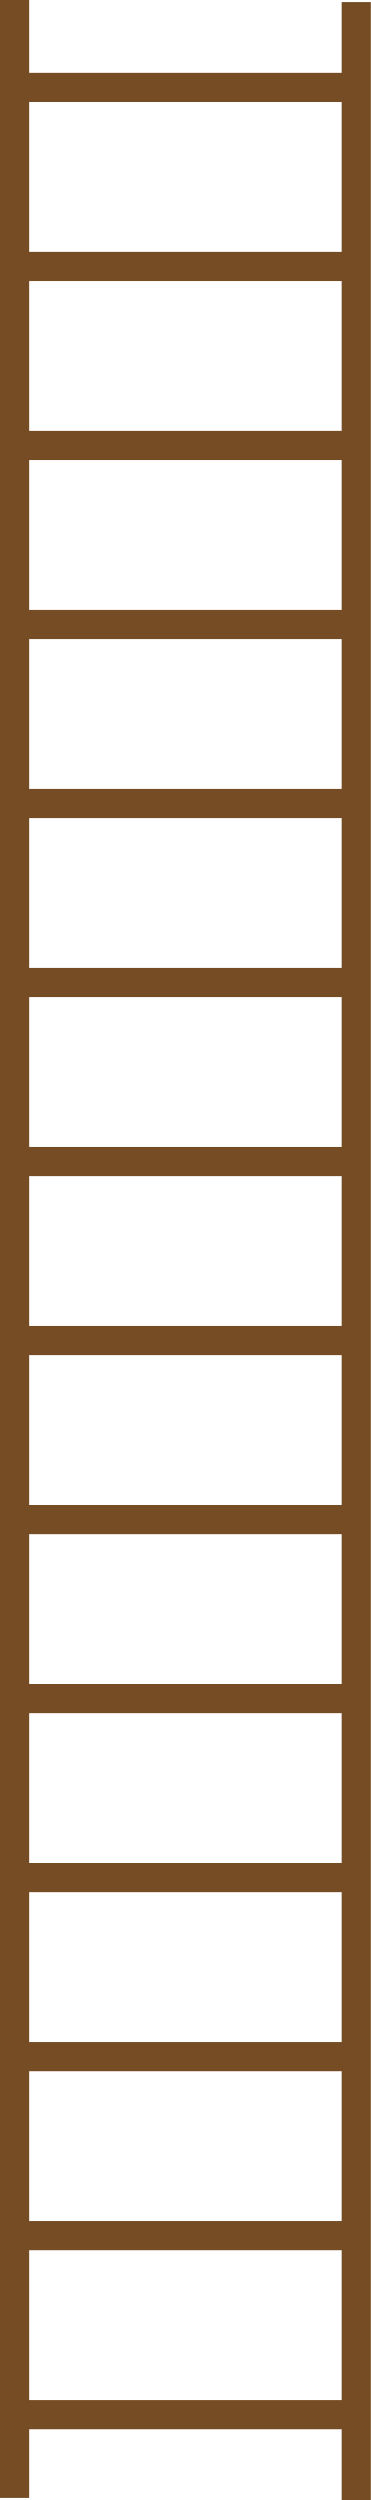
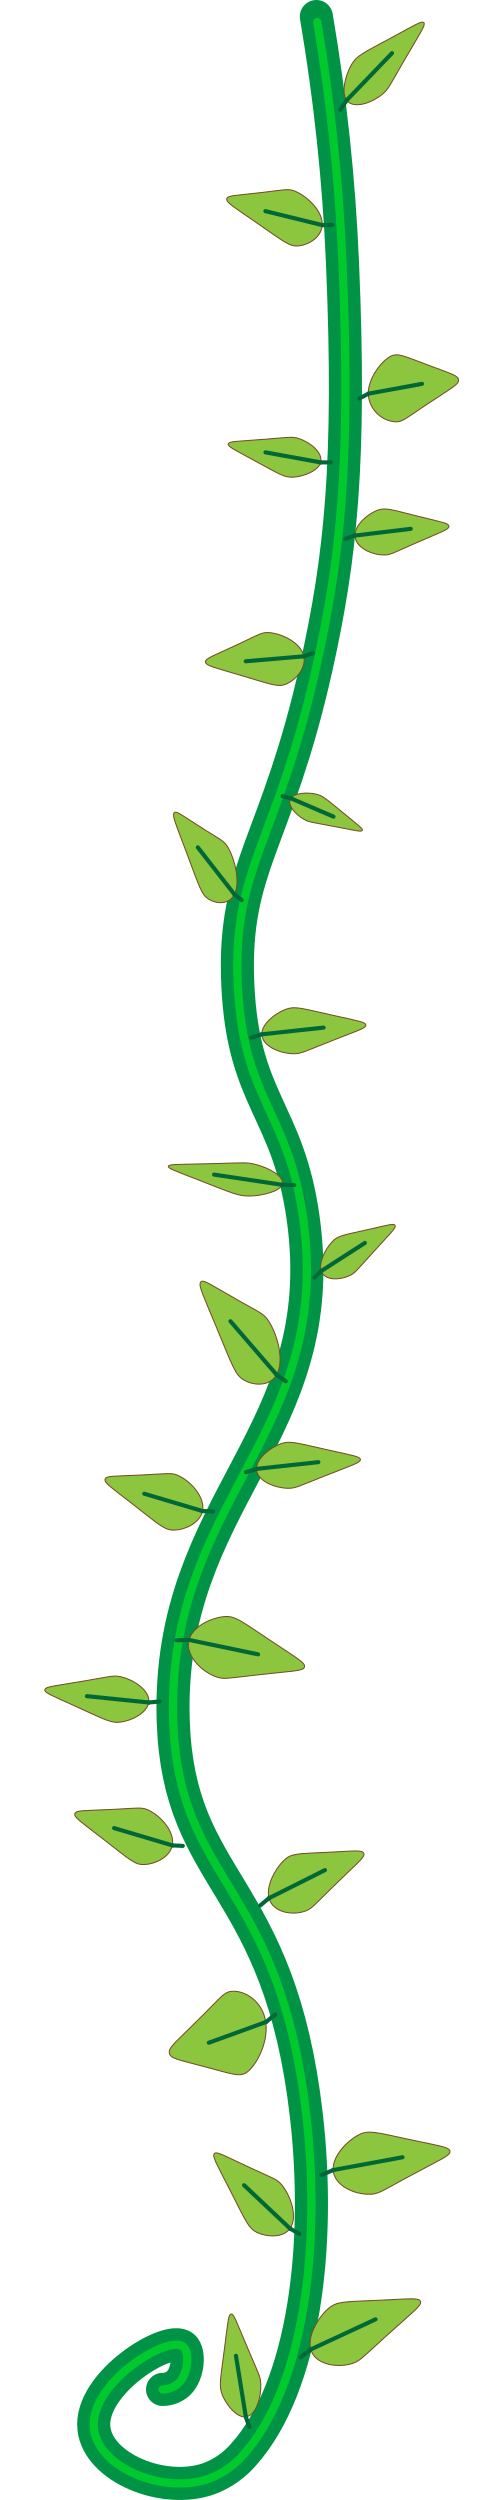
- <svg xmlns="http://www.w3.org/2000/svg" viewBox="0 0 89 600">
+ <svg xmlns="http://www.w3.org/2000/svg" viewBox="0 0 120 604.54">
  <defs>
-     <style>.cls-1{fill:none;stroke:#754c24;stroke-miterlimit:10;stroke-width:7px;}</style>
+     <style>.cls-1,.cls-2,.cls-3,.cls-5{fill:none;}.cls-2{stroke:#009245;stroke-width:8px;}.cls-2,.cls-3,.cls-5{stroke-linecap:round;}.cls-2,.cls-3,.cls-4,.cls-5{stroke-miterlimit:10;}.cls-3{stroke:#00c92d;stroke-width:2px;}.cls-4{fill:#8cc63f;stroke:#754c24;stroke-width:0.25px;}.cls-5{stroke:#006837;}</style>
  </defs>
  <g id="Layer_2" data-name="Layer 2">
-     <g id="Layer_1-2" data-name="Layer 1">
-       <line class="cls-1" x1="3.5" x2="3.5" y2="599.5" />
-       <line class="cls-1" x1="85.5" y1="0.5" x2="85.5" y2="600" />
-       <line class="cls-1" x1="3.5" y1="20.98" x2="85.5" y2="20.98" />
-       <line class="cls-1" x1="3.5" y1="63.95" x2="85.5" y2="63.95" />
-       <line class="cls-1" x1="6" y1="106.91" x2="88" y2="106.91" />
-       <line class="cls-1" x1="6" y1="149.88" x2="88" y2="149.88" />
-       <line class="cls-1" x1="3" y1="192.84" x2="85" y2="192.84" />
-       <line class="cls-1" x1="3" y1="235.8" x2="85" y2="235.8" />
-       <line class="cls-1" x1="3" y1="278.77" x2="85" y2="278.77" />
-       <line class="cls-1" x1="3" y1="321.73" x2="85" y2="321.73" />
-       <line class="cls-1" x1="3" y1="364.7" x2="85" y2="364.7" />
-       <line class="cls-1" x1="3" y1="407.66" x2="85" y2="407.66" />
-       <line class="cls-1" x1="4" y1="450.62" x2="86" y2="450.62" />
-       <line class="cls-1" x1="4" y1="493.59" x2="86" y2="493.59" />
-       <line class="cls-1" x1="3" y1="536.55" x2="85" y2="536.55" />
-       <line class="cls-1" x1="3" y1="579.52" x2="85" y2="579.52" />
+     <g id="Ladder_1" data-name="Ladder 1">
+       <rect id="Background_for_padding_" data-name="Background (for padding)" class="cls-1" y="2.94" width="120" height="600" />
+       <path id="Vine" class="cls-2" d="M76.5,4a474.67,474.67,0,0,1,6.32,59.57c2.08,48.53-.5,71.49-6.32,97.65-9.54,42.87-20.25,48.13-19,76.72,1.26,28.39,12.15,30.35,15.81,56.66,7.34,52.67-33,67.88-31.43,121.31,1.22,40,25.68,38.36,32.22,95.77,3.54,31-.43,65.23-15.15,81.81a20.69,20.69,0,0,1-8.37,5.88c-11,3.94-26.85-2.64-27.87-12.13-1.18-11,18.06-22.82,21.61-19.76,1.55,1.34,1.27,6.51-1.18,8.86a5.71,5.71,0,0,1-3.83,1.46" />
+       <path id="Vine-2" data-name="Vine" class="cls-3" d="M76.72,5.35a472.7,472.7,0,0,1,6.1,58.22c2.07,48.45-.48,71.37-6.32,97.65-9.54,42.87-20.25,48.13-19,76.72,1.26,28.39,12.15,30.35,15.81,56.66,7.34,52.67-33,67.88-31.43,121.31,1.22,40,25.68,38.36,32.22,95.77,3.54,31-.43,65.23-15.15,81.81a20.69,20.69,0,0,1-8.37,5.88c-11,3.94-26.85-2.64-27.87-12.13-1.18-11,18.06-22.82,21.61-19.76,1.55,1.34,1.27,6.51-1.18,8.86a5.71,5.71,0,0,1-3.83,1.46" />
+       <g id="Leaf">
+         <path class="cls-4" d="M79.29,558.35c2.18-1.94,3.78-1.71,12.84-2.13,7.4-.35,9.31-.64,9.56.37s-1.79,2.4-8.88,8.82C87.64,570.11,87,571,85,571.59c-3.63,1.06-8.84.17-9.85-3.46C74.28,565,76.79,560.57,79.29,558.35Z" />
+         <line class="cls-5" x1="75.14" y1="568.13" x2="72.67" y2="570.02" />
+         <line class="cls-5" x1="75.14" y1="568.13" x2="90.81" y2="560.85" />
+       </g>
+       <g id="Leaf-2" data-name="Leaf">
+         <path class="cls-4" d="M86.65,516.29c2.52-1.33,4-.7,12.94,1.2,7.27,1.54,9.19,1.75,9.22,2.79s-2.25,1.88-10.48,6.32c-6,3.25-6.86,4-8.91,4-3.75.1-8.64-2.09-8.85-5.88C80.38,521.47,83.75,517.82,86.65,516.29Z" />
+         <line class="cls-5" x1="80.57" y1="524.75" x2="77.76" y2="525.96" />
+         <line class="cls-5" x1="80.57" y1="524.75" x2="97.33" y2="521.66" />
+       </g>
+       <g id="Leaf-3" data-name="Leaf">
+         <path class="cls-4" d="M68.63,449.89c1.88-1.81,3.26-1.59,11.09-2,6.4-.32,8-.59,8.26.35s-1.55,2.23-7.67,8.22c-4.47,4.38-5,5.23-6.75,5.76-3.14,1-7.64.16-8.51-3.23C64.3,456.07,66.47,452,68.63,449.89Z" />
+         <line class="cls-5" x1="65.05" y1="459" x2="62.92" y2="460.77" />
+         <line class="cls-5" x1="65.05" y1="459" x2="78.58" y2="452.22" />
+       </g>
+       <g id="Leaf-4" data-name="Leaf">
+         <path class="cls-4" d="M54.06,390.94c2.79-.29,4,.88,11.77,6.05,6.34,4.22,8.08,5.14,7.78,6.14s-2.7.9-11.82,1.94c-6.67.75-7.68,1.11-9.62.38-3.56-1.33-7.45-5.25-6.47-8.89C46.56,393.41,50.86,391.27,54.06,390.94Z" />
+         <line class="cls-5" x1="45.7" y1="396.56" x2="42.69" y2="396.63" />
+         <line class="cls-5" x1="45.7" y1="396.56" x2="62.41" y2="400.05" />
+       </g>
+       <g id="Leaf-5" data-name="Leaf">
+         <path class="cls-4" d="M67.73,349.19c2.29-.88,3.59-.36,11.41,1.39,6.38,1.42,8.07,1.65,8,2.42s-2.06,1.3-9.52,4.27c-5.45,2.16-6.22,2.66-8,2.62-3.32-.07-7.57-1.88-7.61-4.69C62,352.77,65.1,350.21,67.73,349.19Z" />
+         <line class="cls-5" x1="62.02" y1="355.2" x2="59.49" y2="355.99" />
+         <line class="cls-5" x1="62.02" y1="355.2" x2="76.98" y2="353.57" />
+       </g>
+       <g id="Leaf-6" data-name="Leaf">
+         <path class="cls-4" d="M29.35,416.4c-2.4.39-3.59-.4-11-3.75-6-2.74-7.64-3.31-7.49-4.07s2.24-.84,10.08-2.19c5.73-1,6.57-1.32,8.34-.9,3.26.76,7.11,3.43,6.67,6.2C35.61,414.08,32.11,416,29.35,416.4Z" />
+         <line class="cls-5" x1="35.99" y1="411.69" x2="38.61" y2="411.44" />
+         <line class="cls-5" x1="35.99" y1="411.69" x2="21.02" y2="410.16" />
+       </g>
+       <g id="Leaf-7" data-name="Leaf">
+         <path class="cls-4" d="M80.27,300.33c1.44-1.56,2.54-1.6,8.73-3,5.06-1.15,6.36-1.59,6.56-.95s-1.16,1.82-5.84,7c-3.42,3.77-3.85,4.46-5.19,5.09-2.46,1.15-6,1.21-6.84-1.08C77,305.37,78.62,302.12,80.27,300.33Z" />
+         <line class="cls-5" x1="77.69" y1="307.35" x2="76.05" y2="308.92" />
+         <line class="cls-5" x1="77.69" y1="307.35" x2="88.23" y2="300.56" />
+       </g>
+       <g id="Leaf-8" data-name="Leaf">
+         <path class="cls-4" d="M69,244.11c2.29-.89,3.6-.36,11.41,1.39,6.38,1.42,8.07,1.65,8.06,2.42s-2.06,1.3-9.53,4.27c-5.45,2.16-6.22,2.66-8,2.62-3.33-.07-7.57-1.88-7.62-4.69C63.25,247.69,66.37,245.12,69,244.11Z" />
+         <line class="cls-5" x1="63.28" y1="250.12" x2="60.76" y2="250.91" />
+         <line class="cls-5" x1="63.28" y1="250.12" x2="78.25" y2="248.49" />
+       </g>
+       <g id="Leaf-9" data-name="Leaf">
+         <path class="cls-4" d="M76.23,192c1.83.36,2.49,1.09,7,4.75,3.64,3,4.66,3.7,4.36,4.09s-1.83-.06-7.81-1.18c-4.37-.83-5.06-.85-6.23-1.51-2.16-1.21-4.25-3.64-3.24-5.09C71.14,191.76,74.14,191.55,76.23,192Z" />
+         <line class="cls-5" x1="70.26" y1="193.02" x2="68.32" y2="192.53" />
+         <line class="cls-5" x1="70.26" y1="193.02" x2="80.65" y2="197.48" />
+       </g>
+       <g id="Leaf-10" data-name="Leaf">
+         <path class="cls-4" d="M91,123.5c2.06-.89,3.24-.36,10.29,1.39,5.76,1.42,7.29,1.65,7.27,2.42s-1.85,1.3-8.59,4.26c-4.92,2.17-5.62,2.67-7.25,2.63-3-.07-6.84-1.88-6.88-4.69C85.78,127.08,88.6,124.51,91,123.5Z" />
+         <line class="cls-5" x1="85.81" y1="129.51" x2="83.53" y2="130.3" />
+         <line class="cls-5" x1="85.81" y1="129.51" x2="99.32" y2="127.88" />
+       </g>
+       <g id="Leaf-11" data-name="Leaf">
+         <path class="cls-4" d="M71,115.38c-2.21.15-3.2-.61-9.48-4-5.13-2.8-6.53-3.42-6.31-4.06s2.12-.56,9.34-1.14c5.29-.42,6.08-.64,7.64-.15,2.85.9,6,3.48,5.33,5.83C76.94,113.85,73.56,115.2,71,115.38Z" />
+         <line class="cls-5" x1="77.55" y1="111.82" x2="79.94" y2="111.8" />
+         <line class="cls-5" x1="77.55" y1="111.82" x2="64.2" y2="109.39" />
+       </g>
+       <g id="Leaf-12" data-name="Leaf">
+         <path class="cls-4" d="M94,86.42c2-1.29,3.12-.52,9.88,2,5.52,2.08,7,2.41,7,3.53s-1.78,1.9-8.24,6.23c-4.72,3.16-5.39,3.88-7,3.83a7.13,7.13,0,0,1-6.59-6.85C89.07,91.65,91.77,87.9,94,86.42Z" />
+         <line class="cls-5" x1="89.1" y1="95.19" x2="86.92" y2="96.35" />
+         <line class="cls-5" x1="89.1" y1="95.19" x2="102.05" y2="92.82" />
+       </g>
+       <g id="Leaf-13" data-name="Leaf">
+         <path class="cls-4" d="M85,15.62c1.32-2.24,2.65-2.71,9.8-6.58,5.84-3.17,7.31-4.13,7.72-3.51s-.91,2.42-5.18,9.79c-3.11,5.39-3.45,6.3-4.9,7.49-2.68,2.19-7,3.61-8.63,1.42C82.47,22.33,83.52,18.19,85,15.62Z" />
+         <line class="cls-5" x1="83.85" y1="24.23" x2="82.29" y2="26.55" />
+         <line class="cls-5" x1="83.85" y1="24.23" x2="94.79" y2="12.86" />
+       </g>
+       <g id="Leaf-14" data-name="Leaf">
+         <path class="cls-4" d="M53.81,579.25c-.92-2.2-.54-3.55.49-11.47.84-6.46.93-8.17,1.61-8.22s1.27,1.94,4.34,9.11c2.24,5.24,2.72,6,2.81,7.77.15,3.31-1.17,7.69-3.62,8C57.31,584.66,54.87,581.77,53.81,579.25Z" />
+         <line class="cls-5" x1="59.44" y1="584.41" x2="60.29" y2="586.86" />
+         <line class="cls-5" x1="59.44" y1="584.41" x2="57.06" y2="569.67" />
+       </g>
+       <g id="Leaf-15" data-name="Leaf">
+         <path class="cls-4" d="M62.21,539.87c-2.13-1-2.65-2.54-6.66-10.4-3.28-6.42-4.26-8-3.72-8.68s2.26.45,9.27,3.69c5.11,2.36,6,2.52,7.15,4,2.17,2.73,3.76,7.79,1.87,10.41C68.49,541.17,64.65,541,62.21,539.87Z" />
+         <line class="cls-5" x1="70.12" y1="538.89" x2="72.35" y2="540.19" />
+         <line class="cls-5" x1="70.12" y1="538.89" x2="59.03" y2="528.43" />
+       </g>
+       <g id="Leaf-16" data-name="Leaf">
+         <path class="cls-4" d="M60.3,500.6c-2,1.92-3.33,1.15-11.15-.93-6.38-1.7-8-1.87-8.2-3.27s1.66-2.63,8-9c4.67-4.67,5.29-5.67,7-5.86,3.17-.33,7.61,2.36,8.3,7.43C64.92,493.34,62.55,498.4,60.3,500.6Z" />
+         <line class="cls-5" x1="64.32" y1="488.95" x2="66.54" y2="487.17" />
+         <line class="cls-5" x1="64.32" y1="488.95" x2="50.51" y2="493.96" />
+       </g>
+       <g id="Leaf-17" data-name="Leaf">
+         <path class="cls-4" d="M34.92,450.88c-2.32.09-3.38-1.05-10.07-6.24-5.46-4.23-7-5.18-6.74-6.07s2.22-.67,9.8-1.06c5.55-.29,6.38-.55,8,.22,3,1.43,6.43,5.25,5.75,8.52C41.09,449.07,37.58,450.77,34.92,450.88Z" />
+         <line class="cls-5" x1="41.69" y1="446.25" x2="44.2" y2="446.36" />
+         <line class="cls-5" x1="41.69" y1="446.25" x2="27.59" y2="442.06" />
+       </g>
+       <g id="Leaf-18" data-name="Leaf">
+         <path class="cls-4" d="M42.22,370c-2.32.09-3.38-1-10.07-6.23-5.46-4.24-6.95-5.19-6.74-6.08s2.22-.66,9.8-1.06c5.55-.29,6.38-.55,8,.23,3,1.43,6.44,5.24,5.75,8.51C48.39,368.22,44.88,369.92,42.22,370Z" />
+         <line class="cls-5" x1="48.98" y1="365.4" x2="51.5" y2="365.51" />
+         <line class="cls-5" x1="48.98" y1="365.4" x2="34.89" y2="361.21" />
+       </g>
+       <g id="Leaf-19" data-name="Leaf">
+         <path class="cls-4" d="M59,333.72c-2.14-1.25-2.66-3.15-6.72-12.9-3.32-8-4.3-9.9-3.77-10.77s2.27.54,9.29,4.51c5.13,2.9,6,3.09,7.18,4.93,2.19,3.37,3.8,9.66,1.93,12.94C65.26,335.28,61.42,335.14,59,333.72Z" />
+         <line class="cls-5" x1="66.88" y1="332.43" x2="69.11" y2="334.02" />
+         <line class="cls-5" x1="66.88" y1="332.43" x2="55.73" y2="319.5" />
+       </g>
+       <g id="Leaf-20" data-name="Leaf">
+         <path class="cls-4" d="M50.41,217.4c-1.7-1.09-2.12-2.76-5.34-11.33-2.63-7-3.42-8.69-3-9.46s1.8.47,7.37,4c4.08,2.55,4.76,2.72,5.7,4.33,1.74,3,3,8.49,1.54,11.38C55.4,218.77,52.35,218.66,50.41,217.4Z" />
+         <line class="cls-5" x1="56.69" y1="216.28" x2="58.46" y2="217.67" />
+         <line class="cls-5" x1="56.69" y1="216.28" x2="47.83" y2="204.91" />
+       </g>
+       <g id="Leaf-21" data-name="Leaf">
+         <path class="cls-4" d="M60.31,289.22c-2.7,0-3.94-.61-11.74-3.66-6.37-2.49-8.1-3.05-7.85-3.57s2.58-.39,11.43-.62c6.46-.17,7.43-.32,9.35.13,3.53.84,7.5,3.08,6.71,5C67.51,288.16,63.42,289.15,60.31,289.22Z" />
+         <line class="cls-5" x1="68.21" y1="286.5" x2="71.14" y2="286.57" />
+         <line class="cls-5" x1="68.2" y1="286.5" x2="51.77" y2="284.04" />
+       </g>
+       <g id="Leaf-22" data-name="Leaf">
+         <path class="cls-4" d="M69.34,165.36c-2,.91-3.39.25-11.32-2.11-6.47-1.92-8.16-2.25-8.32-3.14s1.69-1.4,8.22-4.47c4.76-2.25,5.39-2.78,7.15-2.66,3.22.23,7.72,2.5,8.41,5.73C74.06,161.5,71.64,164.31,69.34,165.36Z" />
+         <line class="cls-5" x1="73.48" y1="158.71" x2="75.73" y2="157.91" />
+         <line class="cls-5" x1="73.48" y1="158.71" x2="59.42" y2="159.91" />
+       </g>
+       <g id="Leaf-23" data-name="Leaf">
+         <path class="cls-4" d="M72.23,59.46c-2.16.23-3.31-.85-10.27-5.65-5.68-3.93-7.2-4.79-7.12-5.69s2-.8,9-1.63c5.15-.61,5.9-.92,7.54-.24,3,1.26,6.73,4.88,6.53,8.19C77.77,57.3,74.71,59.2,72.23,59.46Z" />
+         <line class="cls-5" x1="77.95" y1="54.44" x2="80.31" y2="54.4" />
+         <line class="cls-5" x1="77.95" y1="54.44" x2="64.18" y2="51.06" />
+       </g>
    </g>
  </g>
</svg>
